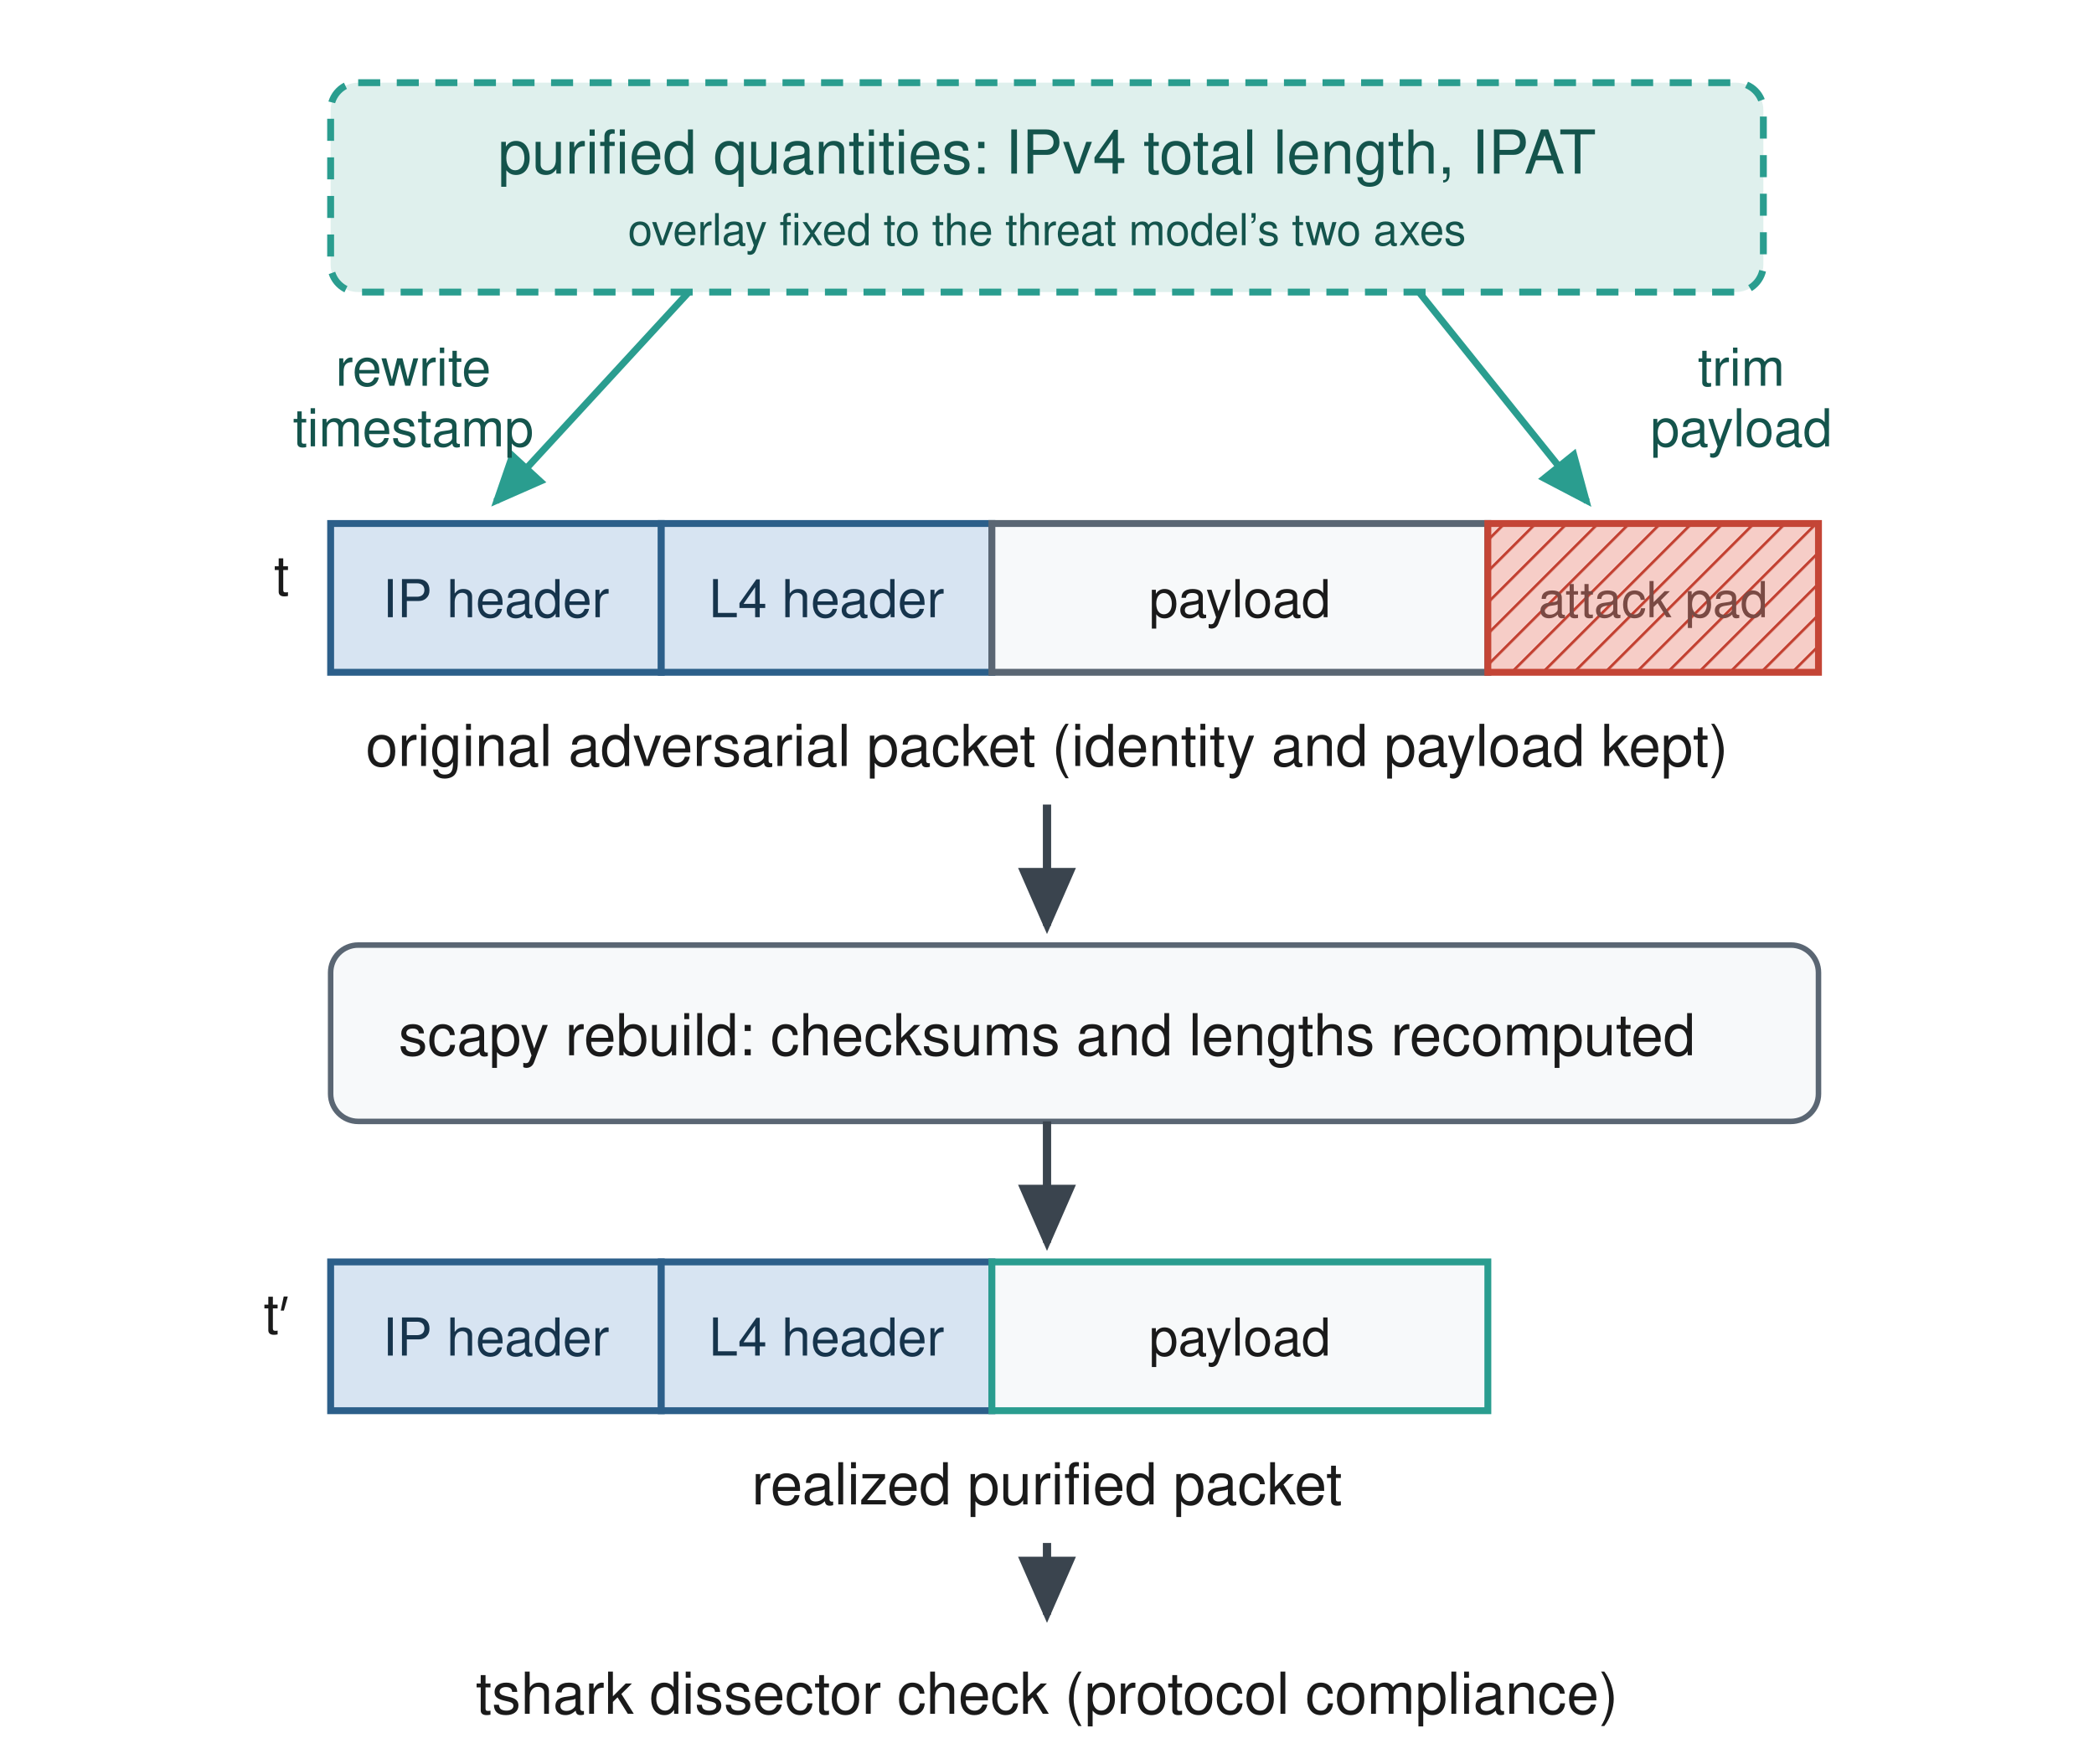
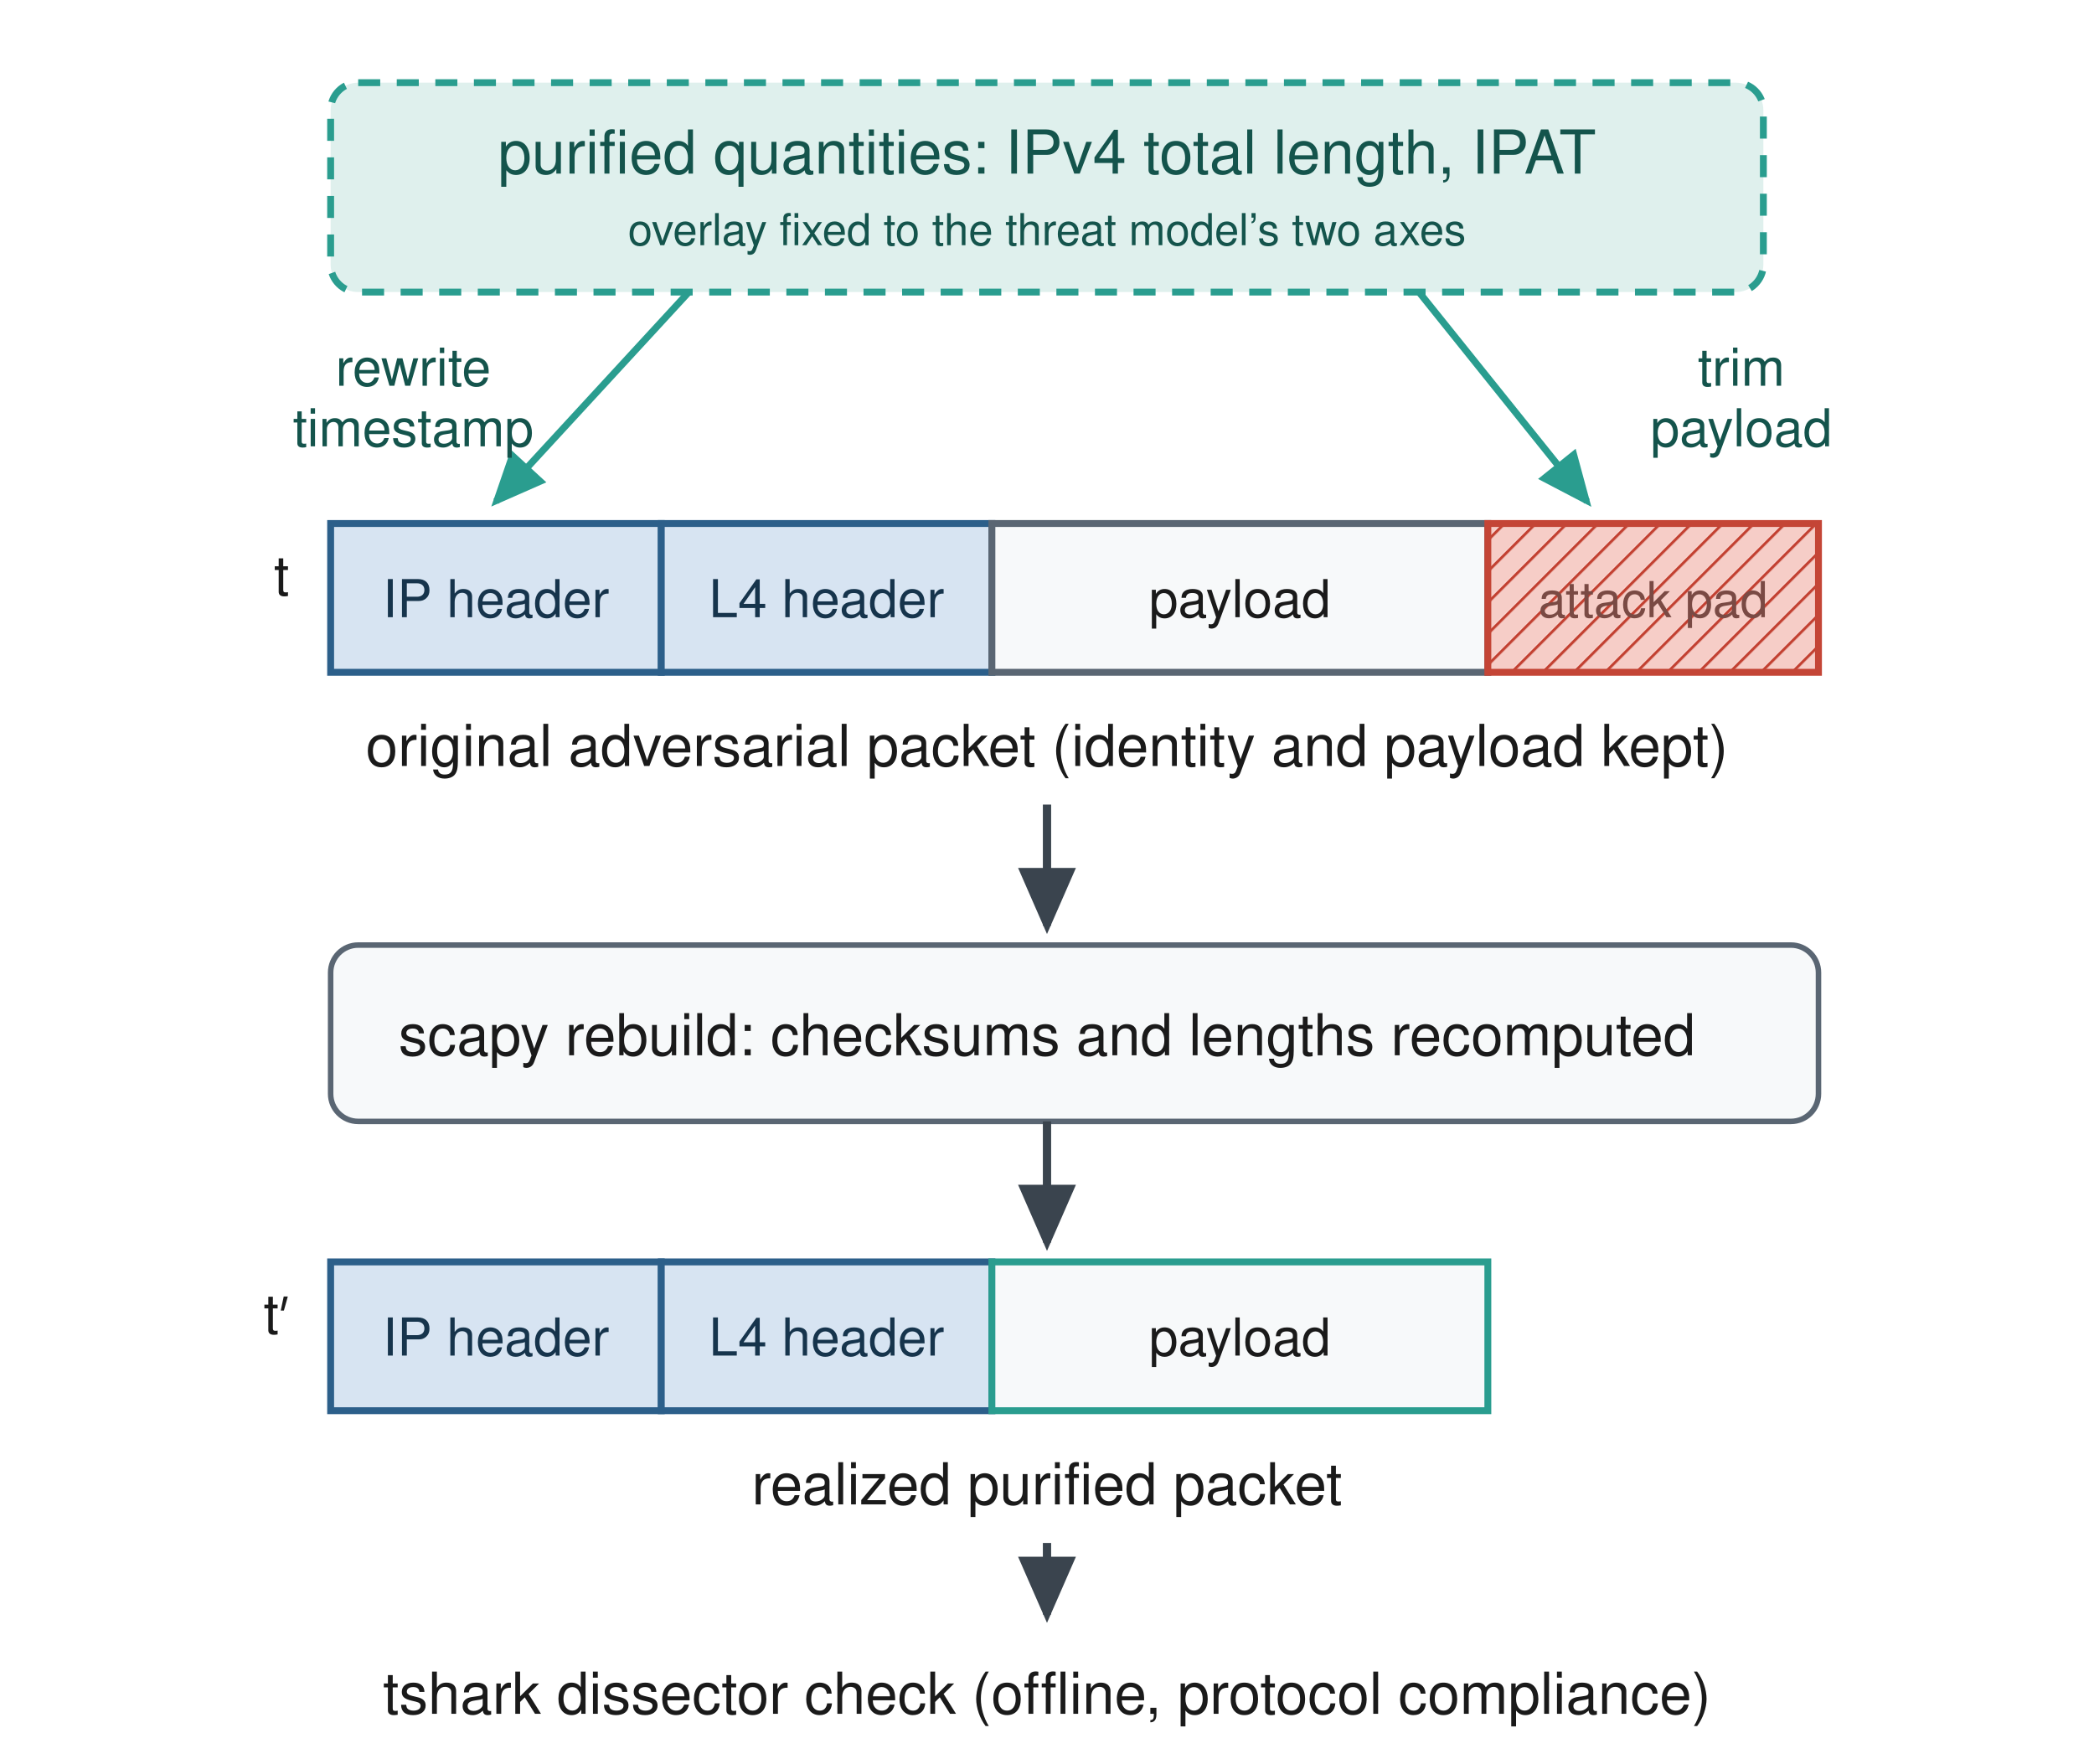
<svg xmlns="http://www.w3.org/2000/svg" viewBox="0 0 760 640" font-family="Helvetica, Arial, sans-serif">
  <defs>
    <marker id="rArr" markerWidth="10" markerHeight="10" refX="7" refY="3.5" orient="auto">
      <path d="M0,0 L8,3.5 L0,7 Z" fill="#3a444e" />
    </marker>
    <marker id="rArrT" markerWidth="10" markerHeight="10" refX="7" refY="3.5" orient="auto">
      <path d="M0,0 L8,3.5 L0,7 Z" fill="#2a9d8f" />
    </marker>
    <pattern id="hatch" width="8" height="8" patternTransform="rotate(45)" patternUnits="userSpaceOnUse">
      <rect width="8" height="8" fill="#f6cdc7" />
      <line x1="0" y1="0" x2="0" y2="8" stroke="#c44536" stroke-width="2" />
    </pattern>
  </defs>
  <rect x="120" y="30" width="520" height="76" rx="10" fill="#dff0ed" stroke="#2a9d8f" stroke-width="2.5" stroke-dasharray="8,6" />
  <text x="380" y="63" text-anchor="middle" font-size="22" fill="#14544c">purified quantities:  IPv4 total length,  IPAT</text>
  <text x="380" y="89" text-anchor="middle" font-size="16" fill="#14544c">overlay fixed to the threat model’s two axes</text>
  <line x1="250" y1="106" x2="180" y2="182" stroke="#2a9d8f" stroke-width="2.5" marker-end="url(#rArrT)" />
  <text x="150" y="140" text-anchor="middle" font-size="19" fill="#14544c">rewrite</text>
  <text x="150" y="162" text-anchor="middle" font-size="19" fill="#14544c">timestamp</text>
  <line x1="515" y1="106" x2="576" y2="182" stroke="#2a9d8f" stroke-width="2.5" marker-end="url(#rArrT)" />
  <text x="632" y="140" text-anchor="middle" font-size="19" fill="#14544c">trim</text>
  <text x="632" y="162" text-anchor="middle" font-size="19" fill="#14544c">payload</text>
  <text x="105" y="216" text-anchor="end" font-size="20" fill="#1a1a1a">t</text>
  <g stroke-width="2.5">
    <rect x="120" y="190" width="120" height="54" fill="#d7e4f2" stroke="#2c5f8a" />
    <rect x="240" y="190" width="120" height="54" fill="#d7e4f2" stroke="#2c5f8a" />
    <rect x="360" y="190" width="180" height="54" fill="#f7f9fa" stroke="#5a6673" />
    <rect x="540" y="190" width="120" height="54" fill="url(#hatch)" stroke="#c44536" />
  </g>
  <text x="180" y="224" text-anchor="middle" font-size="19" fill="#16344c">IP header</text>
  <text x="300" y="224" text-anchor="middle" font-size="19" fill="#16344c">L4 header</text>
  <text x="450" y="224" text-anchor="middle" font-size="19" fill="#1a1a1a">payload</text>
  <text x="600" y="224" text-anchor="middle" font-size="18" fill="#7a4a44">attack pad</text>
  <text x="380" y="278" text-anchor="middle" font-size="21" fill="#1a1a1a">original adversarial packet (identity and payload kept)</text>
  <line x1="380" y1="292" x2="380" y2="336" stroke="#3a444e" stroke-width="3" marker-end="url(#rArr)" />
  <rect x="120" y="343" width="540" height="64" rx="10" fill="#f7f9fa" stroke="#5a6673" stroke-width="2" />
  <text x="380" y="383" text-anchor="middle" font-size="21" fill="#1a1a1a">scapy rebuild: checksums and lengths recomputed</text>
  <line x1="380" y1="407" x2="380" y2="451" stroke="#3a444e" stroke-width="3" marker-end="url(#rArr)" />
  <text x="105" y="484" text-anchor="end" font-size="20" fill="#1a1a1a">t′</text>
  <g stroke-width="2.5">
    <rect x="120" y="458" width="120" height="54" fill="#d7e4f2" stroke="#2c5f8a" />
    <rect x="240" y="458" width="120" height="54" fill="#d7e4f2" stroke="#2c5f8a" />
    <rect x="360" y="458" width="180" height="54" fill="#f7f9fa" stroke="#2a9d8f" />
  </g>
  <text x="180" y="492" text-anchor="middle" font-size="19" fill="#16344c">IP header</text>
  <text x="300" y="492" text-anchor="middle" font-size="19" fill="#16344c">L4 header</text>
  <text x="450" y="492" text-anchor="middle" font-size="19" fill="#1a1a1a">payload</text>
  <text x="380" y="546" text-anchor="middle" font-size="21" fill="#1a1a1a">realized purified packet</text>
  <line x1="380" y1="560" x2="380" y2="586" stroke="#3a444e" stroke-width="3" marker-end="url(#rArr)" />
-   <text x="380" y="622" text-anchor="middle" font-size="21" fill="#1a1a1a">tshark dissector check (protocol compliance)</text>
+   <text x="380" y="622" text-anchor="middle" font-size="21" fill="#1a1a1a">tshark dissector check (offline, protocol compliance)</text>
</svg>
